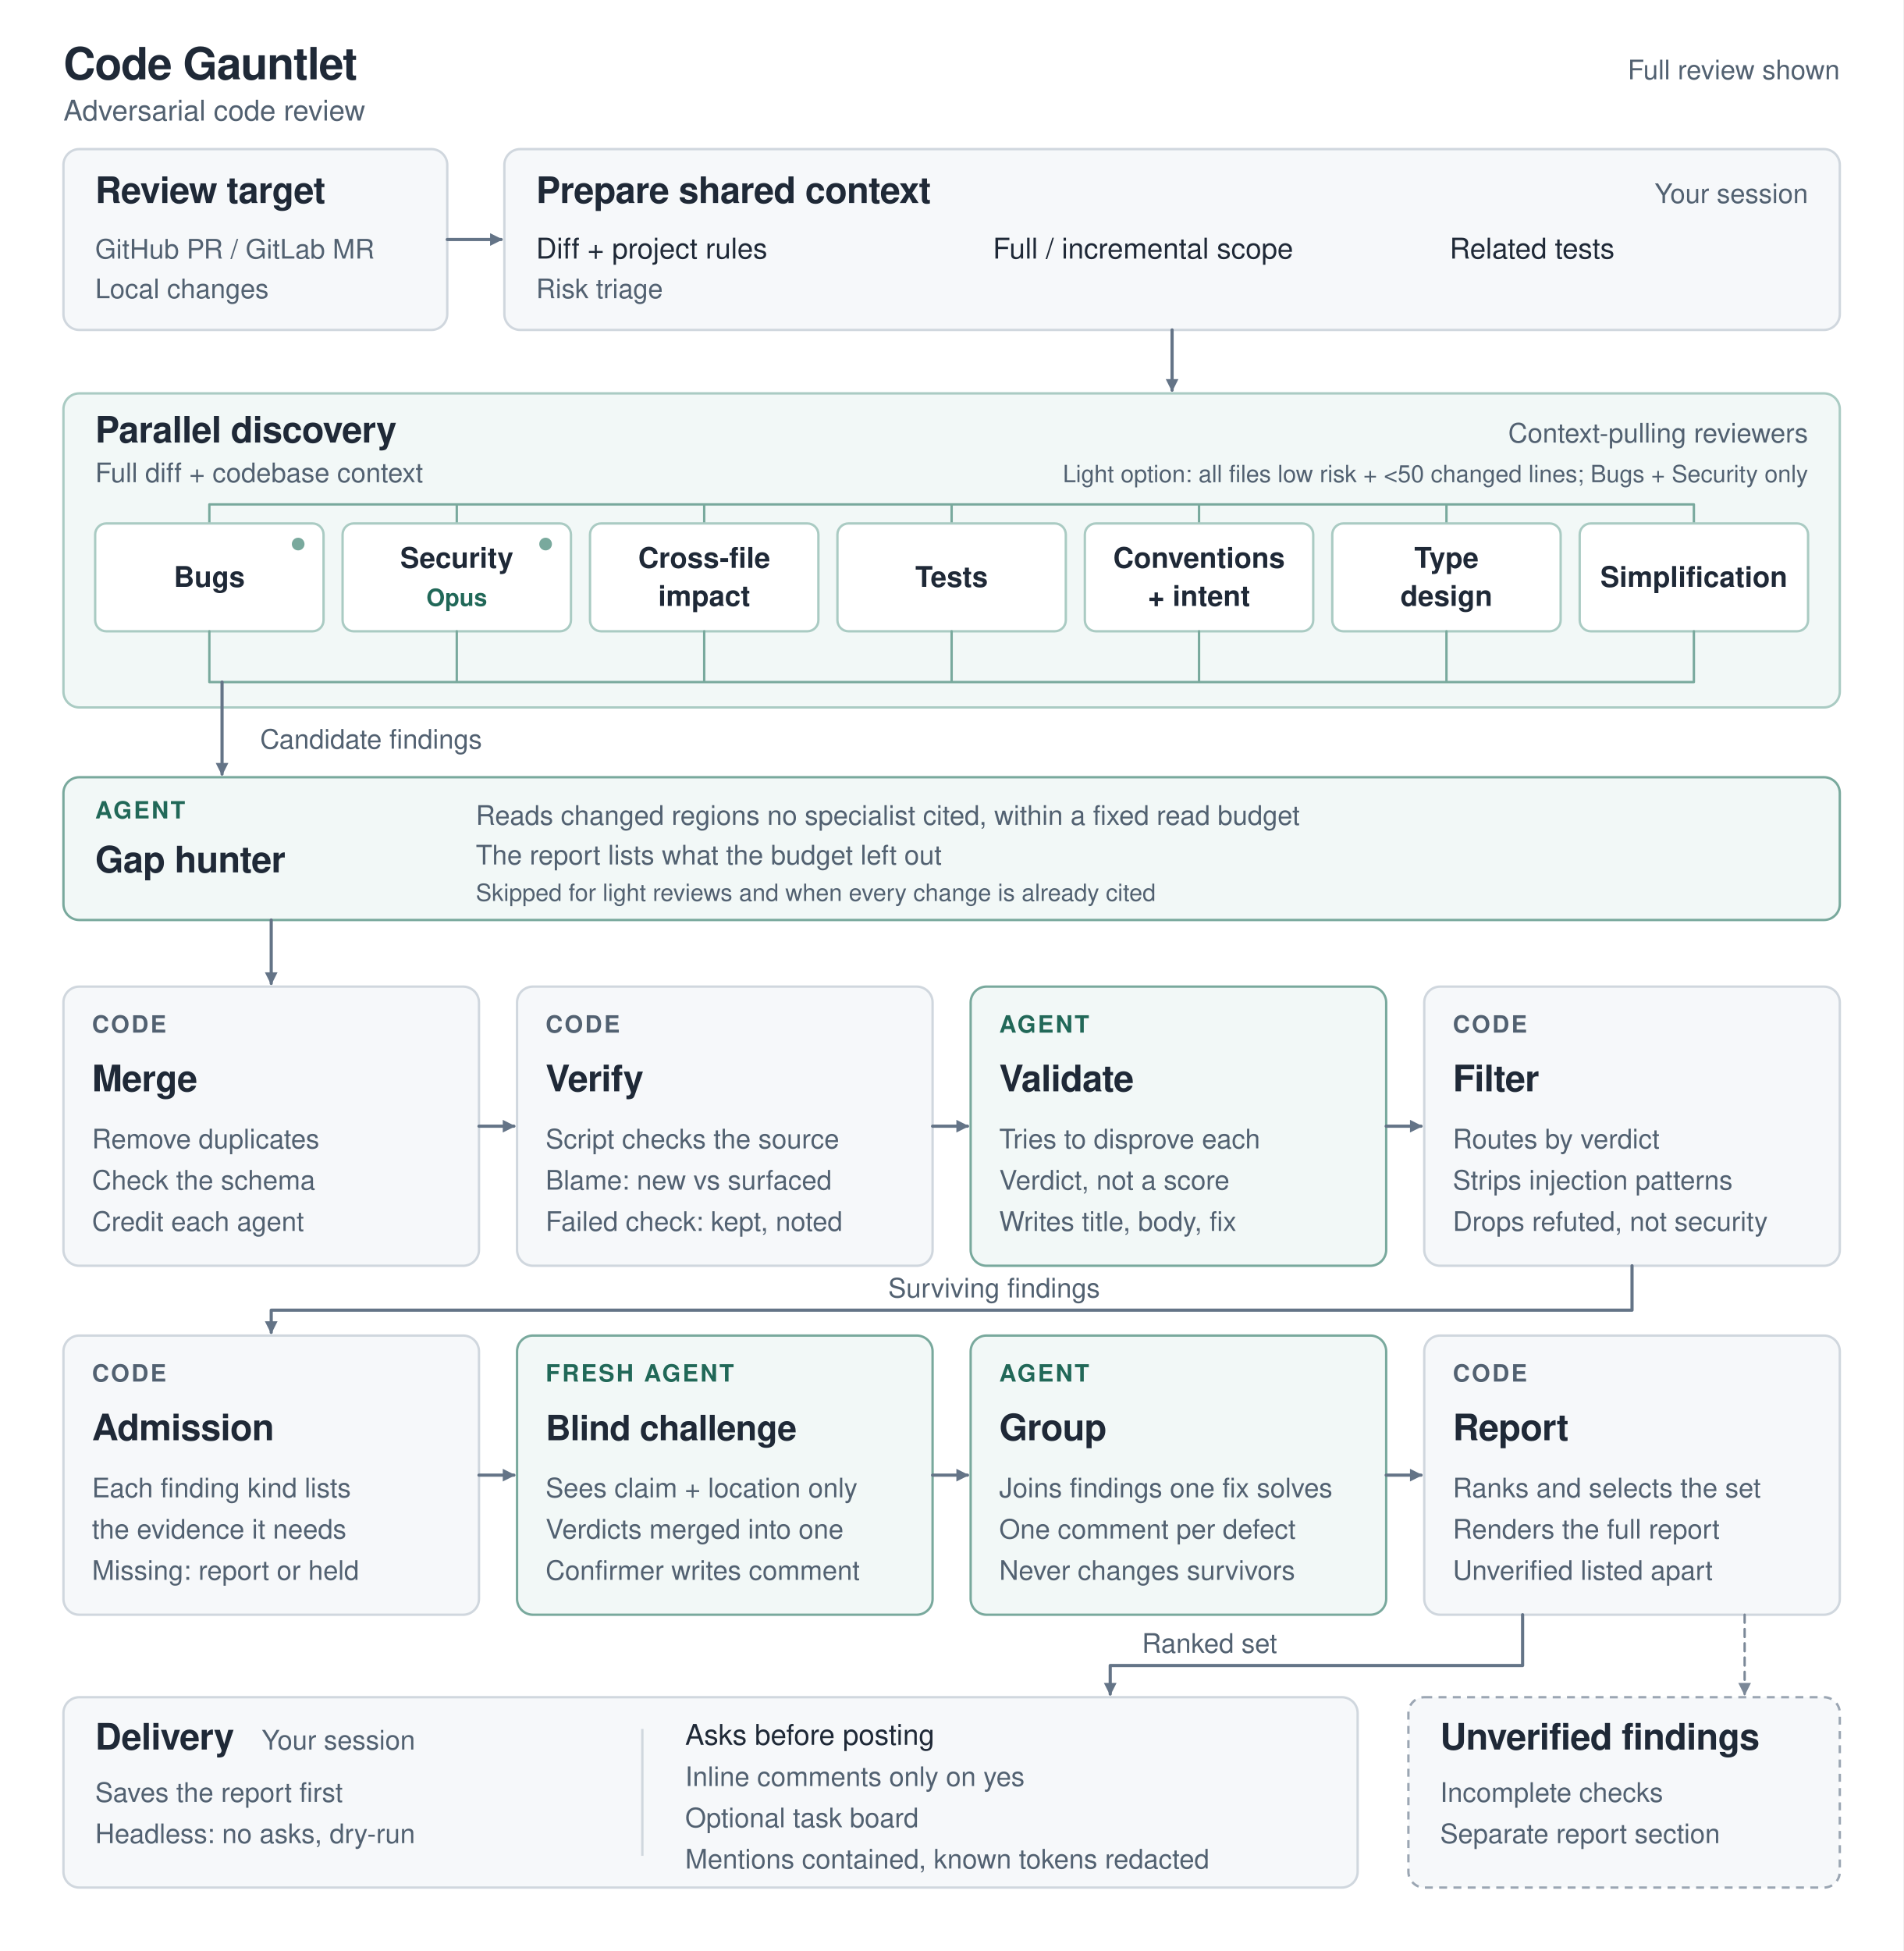
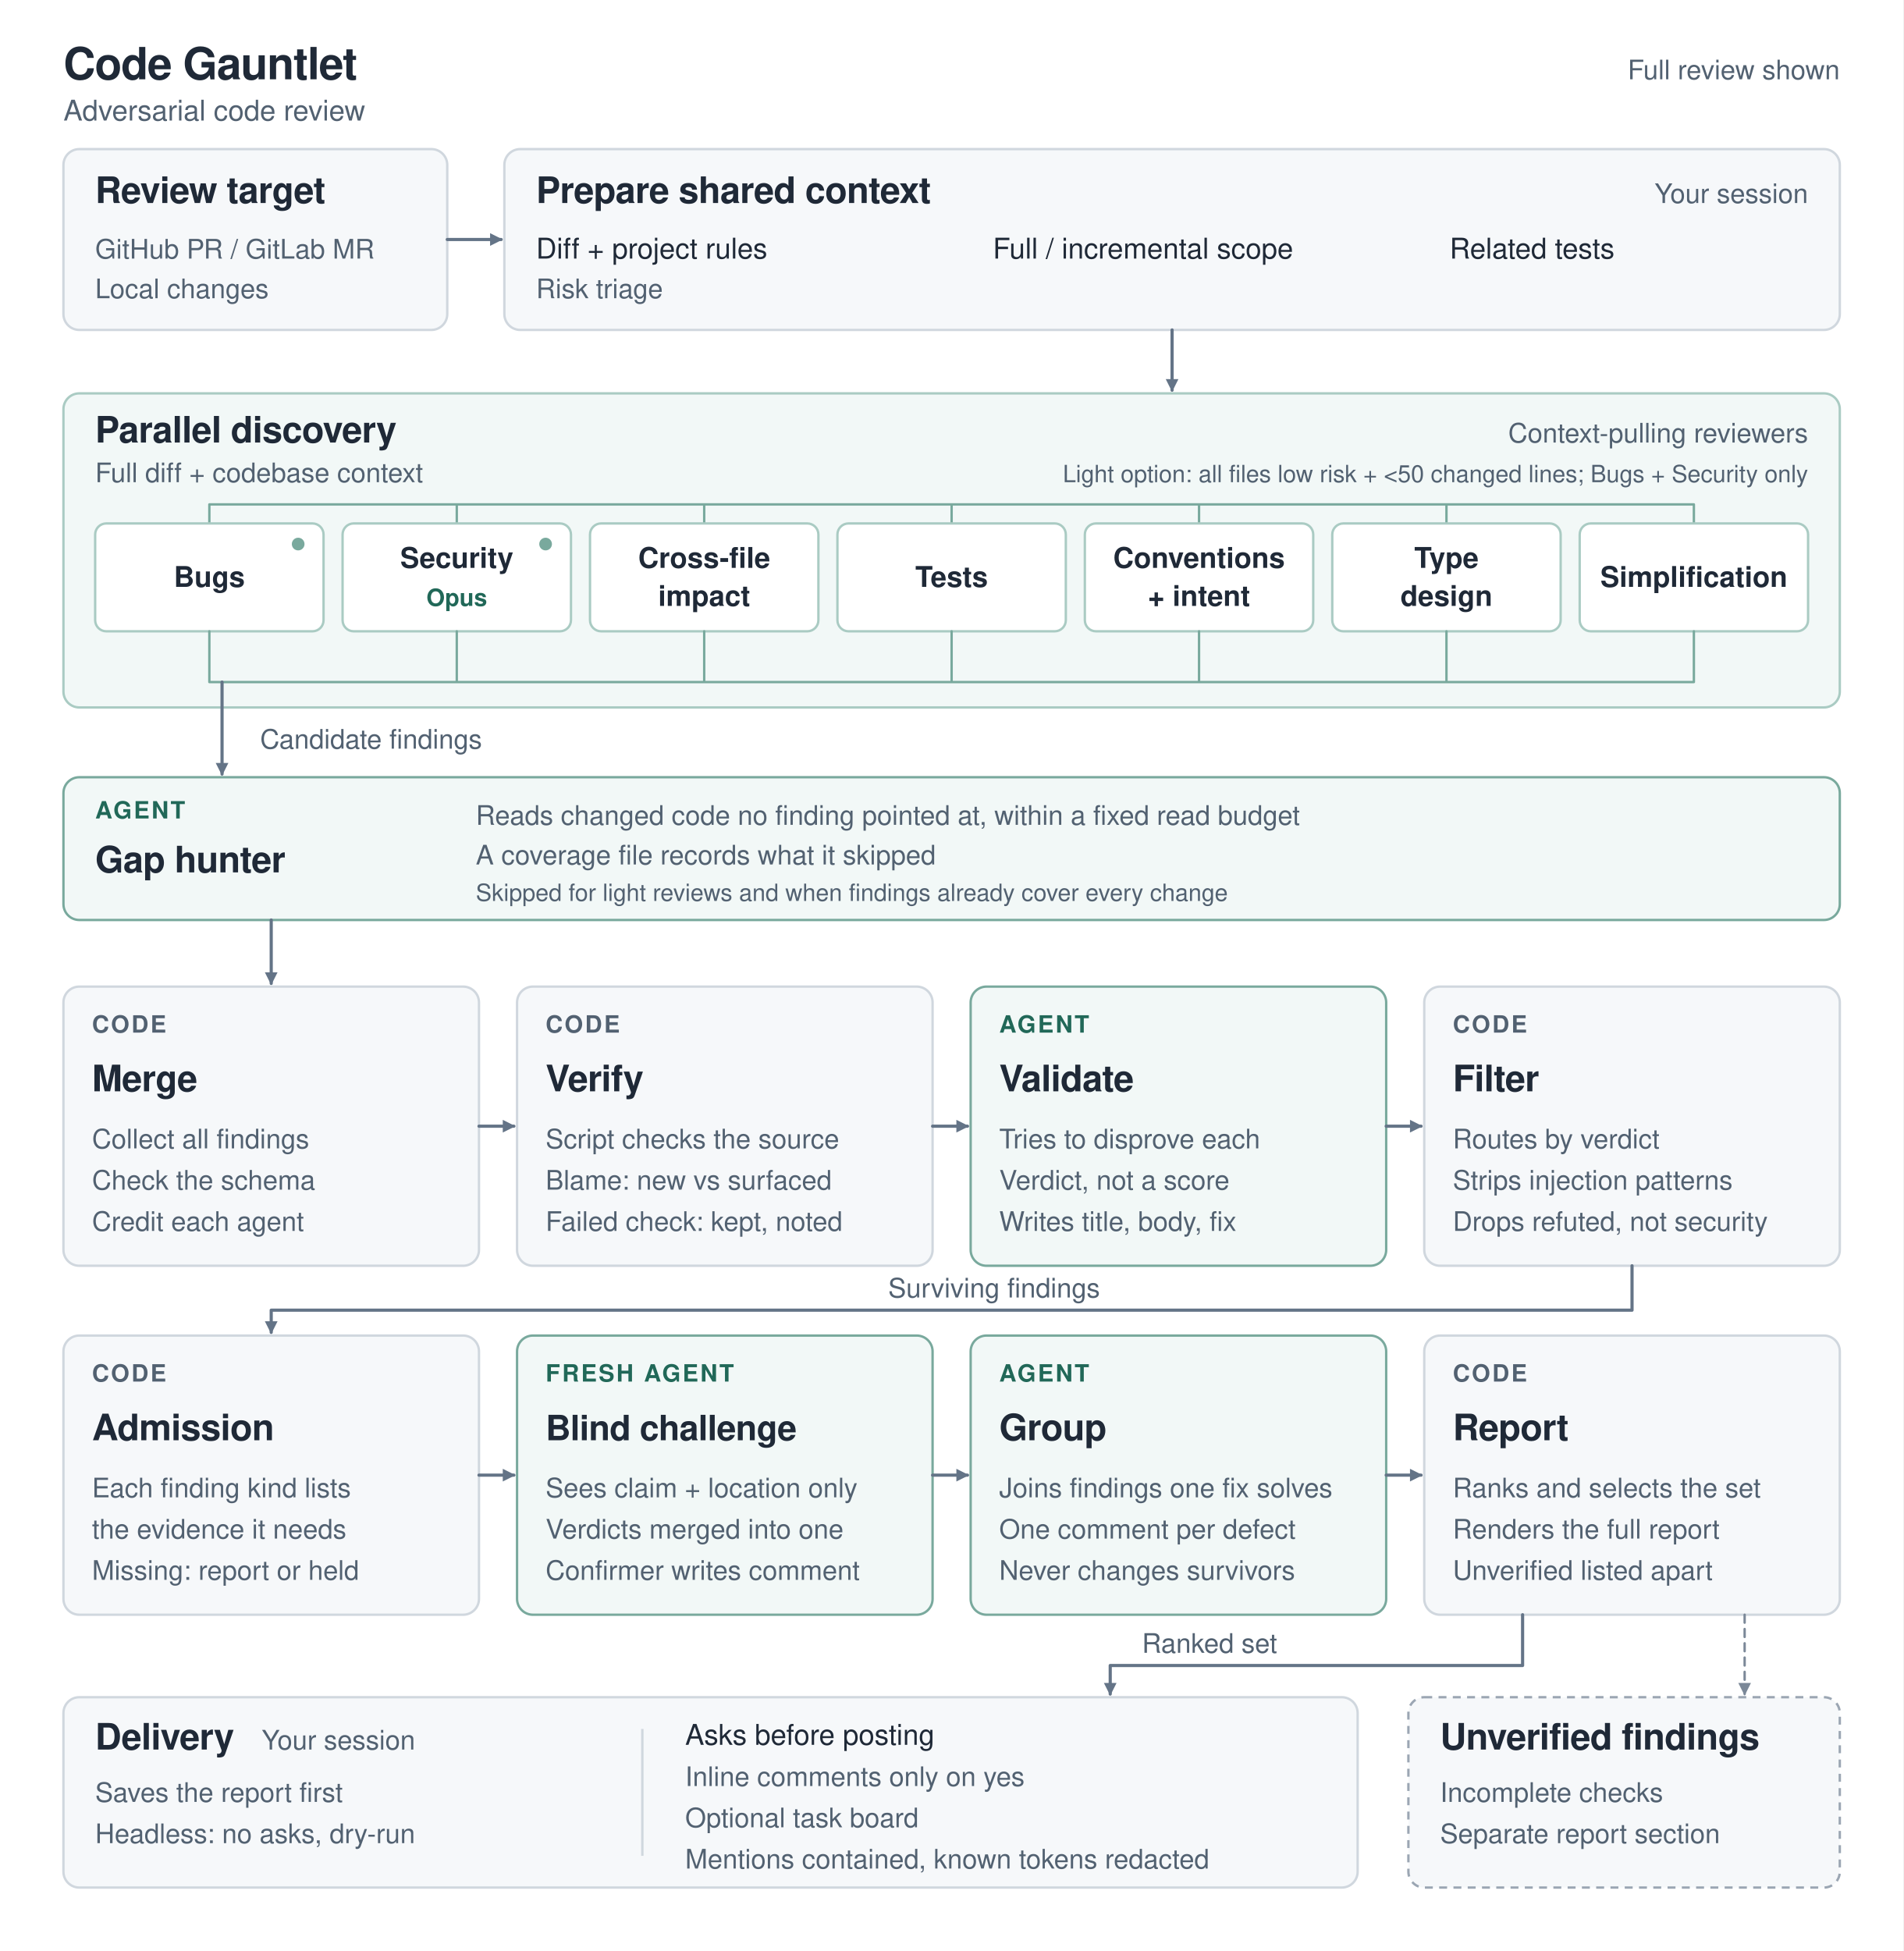
<svg xmlns="http://www.w3.org/2000/svg" width="1200" height="1230" viewBox="0 0 1200 1230" role="img" aria-labelledby="pipeline-title pipeline-desc">
  <defs>
    <style>
      text { font-family: -apple-system, BlinkMacSystemFont, "Segoe UI", Helvetica, Arial, sans-serif; font-size: 18px; fill: #1f2937; }
      .page { fill: #ffffff; }
      .panel { fill: #f6f8fa; stroke: #d0d7de; stroke-width: 1.5; }
      .agent-panel { fill: #f2f8f7; stroke: #aacbc3; stroke-width: 1.5; }
      .agent-node { fill: #ffffff; stroke: #aacbc3; stroke-width: 1.5; }
      .agent-stage { fill: #f2f8f7; stroke: #79a99d; stroke-width: 1.5; }
      .unverified-panel { fill: #f6f8fa; stroke: #9ba6b3; stroke-width: 1.5; stroke-dasharray: 5 4; }
      .title { font-size: 28px; font-weight: 650; letter-spacing: -0.5px; }
      .section { font-size: 23px; font-weight: 650; letter-spacing: -0.3px; }
      .stage-title { font-size: 23px; font-weight: 650; letter-spacing: -0.3px; }
      .challenge-title { font-size: 22px; font-weight: 650; letter-spacing: -0.3px; }
      .reviewer { font-size: 18px; font-weight: 600; text-anchor: middle; }
      .detail { font-size: 17px; fill: #526171; }
      .light-note { font-size: 15px; fill: #526171; }
      .light-mark { fill: #79a99d; }
      .muted { fill: #526171; }
      .kind { font-size: 15px; font-weight: 650; letter-spacing: 1.2px; fill: #526171; }
      .agent-kind { font-size: 15px; font-weight: 650; letter-spacing: 1.2px; fill: #216858; }
      .model { font-size: 15px; font-weight: 600; text-anchor: middle; fill: #216858; }
      .flow { fill: none; stroke: #647487; stroke-width: 2; stroke-linecap: round; stroke-linejoin: round; }
      .fan { fill: none; stroke: #79a99d; stroke-width: 1.5; stroke-linecap: round; stroke-linejoin: round; }
      .skipped { fill: none; stroke: #7b8898; stroke-width: 1.5; stroke-dasharray: 5 4; stroke-linecap: round; stroke-linejoin: round; }
      .divider { stroke: #d0d7de; stroke-width: 1.5; }
      .arrow { fill: #647487; }
      .skip-arrow { fill: #7b8898; }
    </style>
    <marker id="arrow" viewBox="0 0 8 8" refX="7" refY="4" markerWidth="8" markerHeight="8" markerUnits="userSpaceOnUse" orient="auto">
      <path class="arrow" d="M0 0 L8 4 L0 8 Z" />
    </marker>
    <marker id="skip-arrow" viewBox="0 0 8 8" refX="7" refY="4" markerWidth="8" markerHeight="8" markerUnits="userSpaceOnUse" orient="auto">
      <path class="skip-arrow" d="M0 0 L8 4 L0 8 Z" />
    </marker>
  </defs>
  <rect class="page" width="1200" height="1230" />
  <text class="title" x="40" y="50">Code Gauntlet</text>
  <text class="muted" x="40" y="76">Adversarial code review</text>
  <text class="detail" x="1160" y="50" text-anchor="end">Full review shown</text>
  <rect class="panel" x="40" y="94" width="242" height="114" rx="10" />
  <text class="section" x="60" y="128">Review target</text>
  <text class="detail" x="60" y="163">GitHub PR / GitLab MR</text>
  <text class="detail" x="60" y="188">Local changes</text>
  <path class="flow" d="M282 151 H316" marker-end="url(#arrow)" />
  <rect class="panel" x="318" y="94" width="842" height="114" rx="10" />
  <text class="section" x="338" y="128">Prepare shared context</text>
  <text class="detail" x="1140" y="128" text-anchor="end">Your session</text>
  <text x="338" y="163">Diff + project rules</text>
  <text class="detail" x="338" y="188">Risk triage</text>
  <text x="626" y="163">Full / incremental scope</text>
  <text x="914" y="163">Related tests</text>
  <path class="flow" d="M739 208 V246" marker-end="url(#arrow)" />
  <rect class="agent-panel" x="40" y="248" width="1120" height="198" rx="10" />
  <text class="section" x="60" y="279">Parallel discovery</text>
  <text class="detail" x="60" y="304">Full diff + codebase context</text>
  <text class="detail" x="1140" y="279" text-anchor="end">Context-pulling reviewers</text>
  <text class="light-note" x="1140" y="304" text-anchor="end">Light option: all files low risk + &lt;50 changed lines; Bugs + Security only</text>
  <path class="fan" d="M132 330 V318 H1068 V330 M288 318 V330 M444 318 V330 M600 318 V330 M756 318 V330 M912 318 V330" />
  <rect class="agent-node" x="60" y="330" width="144" height="68" rx="7" />
  <circle class="light-mark" cx="188" cy="343" r="4" />
  <text class="reviewer" x="132" y="370">Bugs</text>
  <rect class="agent-node" x="216" y="330" width="144" height="68" rx="7" />
  <circle class="light-mark" cx="344" cy="343" r="4" />
  <text class="reviewer" x="288" y="358">Security</text>
  <text class="model" x="288" y="382">Opus</text>
  <rect class="agent-node" x="372" y="330" width="144" height="68" rx="7" />
  <text class="reviewer" x="444" y="358">Cross-file</text>
  <text class="reviewer" x="444" y="382">impact</text>
  <rect class="agent-node" x="528" y="330" width="144" height="68" rx="7" />
  <text class="reviewer" x="600" y="370">Tests</text>
  <rect class="agent-node" x="684" y="330" width="144" height="68" rx="7" />
  <text class="reviewer" x="756" y="358">Conventions</text>
  <text class="reviewer" x="756" y="382">+ intent</text>
  <rect class="agent-node" x="840" y="330" width="144" height="68" rx="7" />
  <text class="reviewer" x="912" y="358">Type</text>
  <text class="reviewer" x="912" y="382">design</text>
  <rect class="agent-node" x="996" y="330" width="144" height="68" rx="7" />
  <text class="reviewer" x="1068" y="370">Simplification</text>
  <path class="fan" d="M132 398 V430 H1068 V398 M288 398 V430 M444 398 V430 M600 398 V430 M756 398 V430 M912 398 V430" />
  <path class="flow" d="M140 430 V488" marker-end="url(#arrow)" />
  <text class="detail" x="164" y="472">Candidate findings</text>
  <rect class="agent-stage" x="40" y="490" width="1120" height="90" rx="10" />
  <text class="agent-kind" x="60" y="516">AGENT</text>
  <text class="stage-title" x="60" y="550">Gap hunter</text>
-   <text class="detail" x="300" y="520">Reads changed regions no specialist cited, within a fixed read budget</text>
-   <text class="detail" x="300" y="545">The report lists what the budget left out</text>
-   <text class="light-note" x="300" y="568">Skipped for light reviews and when every change is already cited</text>
+   <text class="detail" x="300" y="520">Reads changed code no finding pointed at, within a fixed read budget</text>
+   <text class="detail" x="300" y="545">A coverage file records what it skipped</text>
+   <text class="light-note" x="300" y="568">Skipped for light reviews and when findings already cover every change</text>
  <path class="flow" d="M171 580 V620" marker-end="url(#arrow)" />
  <rect class="panel" x="40" y="622" width="262" height="176" rx="10" />
  <text class="kind" x="58" y="651">CODE</text>
  <text class="stage-title" x="58" y="688">Merge</text>
-   <text class="detail" x="58" y="724">Remove duplicates</text>
+   <text class="detail" x="58" y="724">Collect all findings</text>
  <text class="detail" x="58" y="750">Check the schema</text>
  <text class="detail" x="58" y="776">Credit each agent</text>
  <path class="flow" d="M302 710 H324" marker-end="url(#arrow)" />
  <rect class="panel" x="326" y="622" width="262" height="176" rx="10" />
  <text class="kind" x="344" y="651">CODE</text>
  <text class="stage-title" x="344" y="688">Verify</text>
  <text class="detail" x="344" y="724">Script checks the source</text>
  <text class="detail" x="344" y="750">Blame: new vs surfaced</text>
  <text class="detail" x="344" y="776">Failed check: kept, noted</text>
  <path class="flow" d="M588 710 H610" marker-end="url(#arrow)" />
  <rect class="agent-stage" x="612" y="622" width="262" height="176" rx="10" />
  <text class="agent-kind" x="630" y="651">AGENT</text>
  <text class="stage-title" x="630" y="688">Validate</text>
  <text class="detail" x="630" y="724">Tries to disprove each</text>
  <text class="detail" x="630" y="750">Verdict, not a score</text>
  <text class="detail" x="630" y="776">Writes title, body, fix</text>
  <path class="flow" d="M874 710 H896" marker-end="url(#arrow)" />
  <rect class="panel" x="898" y="622" width="262" height="176" rx="10" />
  <text class="kind" x="916" y="651">CODE</text>
  <text class="stage-title" x="916" y="688">Filter</text>
  <text class="detail" x="916" y="724">Routes by verdict</text>
  <text class="detail" x="916" y="750">Strips injection patterns</text>
  <text class="detail" x="916" y="776">Drops refuted, not security</text>
  <path class="flow" d="M1029 798 V826 H171 V840" marker-end="url(#arrow)" />
  <text class="detail" x="560" y="818">Surviving findings</text>
  <rect class="panel" x="40" y="842" width="262" height="176" rx="10" />
  <text class="kind" x="58" y="871">CODE</text>
  <text class="stage-title" x="58" y="908">Admission</text>
  <text class="detail" x="58" y="944">Each finding kind lists</text>
  <text class="detail" x="58" y="970">the evidence it needs</text>
  <text class="detail" x="58" y="996">Missing: report or held</text>
  <path class="flow" d="M302 930 H324" marker-end="url(#arrow)" />
  <rect class="agent-stage" x="326" y="842" width="262" height="176" rx="10" />
  <text class="agent-kind" x="344" y="871">FRESH AGENT</text>
  <text class="challenge-title" x="344" y="908">Blind challenge</text>
  <text class="detail" x="344" y="944">Sees claim + location only</text>
  <text class="detail" x="344" y="970">Verdicts merged into one</text>
  <text class="detail" x="344" y="996">Confirmer writes comment</text>
  <path class="flow" d="M588 930 H610" marker-end="url(#arrow)" />
  <rect class="agent-stage" x="612" y="842" width="262" height="176" rx="10" />
  <text class="agent-kind" x="630" y="871">AGENT</text>
  <text class="stage-title" x="630" y="908">Group</text>
  <text class="detail" x="630" y="944">Joins findings one fix solves</text>
  <text class="detail" x="630" y="970">One comment per defect</text>
  <text class="detail" x="630" y="996">Never changes survivors</text>
  <path class="flow" d="M874 930 H896" marker-end="url(#arrow)" />
  <rect class="panel" x="898" y="842" width="262" height="176" rx="10" />
  <text class="kind" x="916" y="871">CODE</text>
  <text class="stage-title" x="916" y="908">Report</text>
  <text class="detail" x="916" y="944">Ranks and selects the set</text>
  <text class="detail" x="916" y="970">Renders the full report</text>
  <text class="detail" x="916" y="996">Unverified listed apart</text>
  <path class="flow" d="M960 1018 V1050 H700 V1068" marker-end="url(#arrow)" />
  <text class="detail" x="720" y="1042">Ranked set</text>
  <path class="skipped" d="M1100 1018 V1068" marker-end="url(#skip-arrow)" />
  <rect class="panel" x="40" y="1070" width="816" height="120" rx="10" />
  <text class="section" x="60" y="1103">Delivery</text>
  <text class="detail" x="165" y="1103">Your session</text>
  <text class="detail" x="60" y="1136">Saves the report first</text>
  <text class="detail" x="60" y="1162">Headless: no asks, dry-run</text>
  <line class="divider" x1="405" x2="405" y1="1090" y2="1170" />
  <text x="432" y="1100">Asks before posting</text>
  <text class="detail" x="432" y="1126">Inline comments only on yes</text>
  <text class="detail" x="432" y="1152">Optional task board</text>
  <text class="detail" x="432" y="1178">Mentions contained, known tokens redacted</text>
  <rect class="unverified-panel" x="888" y="1070" width="272" height="120" rx="10" />
  <text class="section" x="908" y="1103">Unverified findings</text>
  <text class="detail" x="908" y="1136">Incomplete checks</text>
  <text class="detail" x="908" y="1162">Separate report section</text>
</svg>
